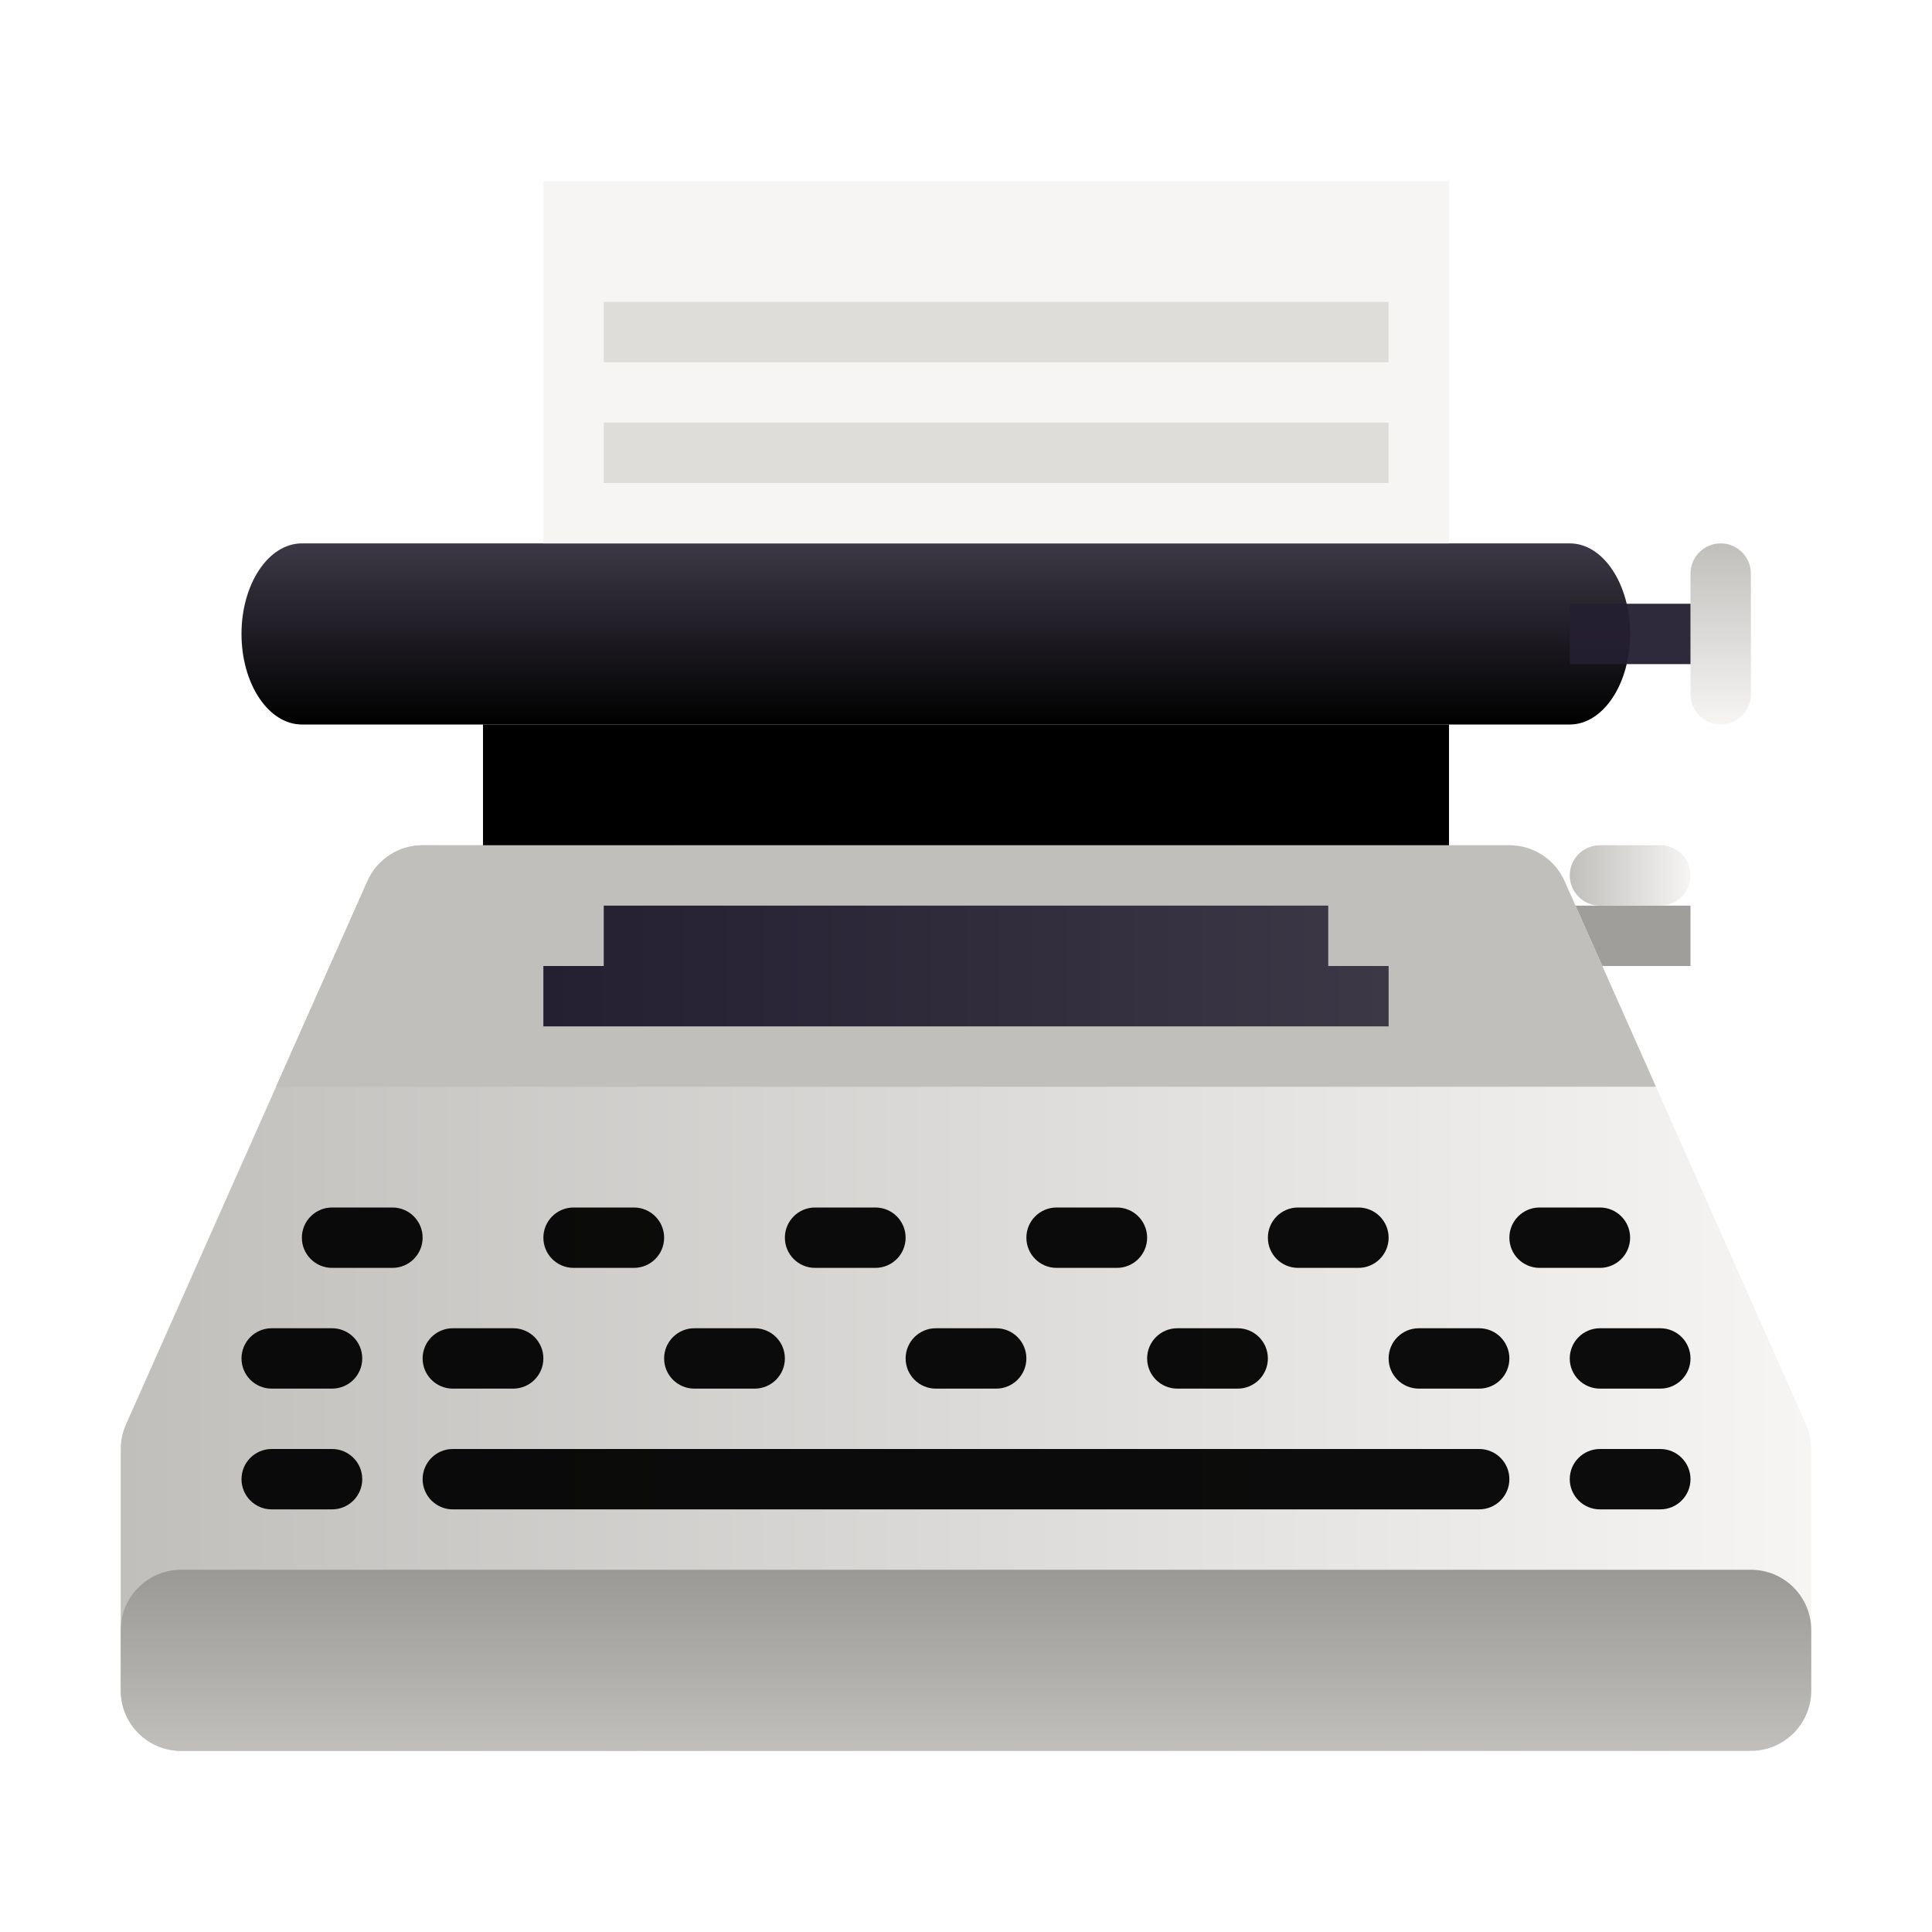
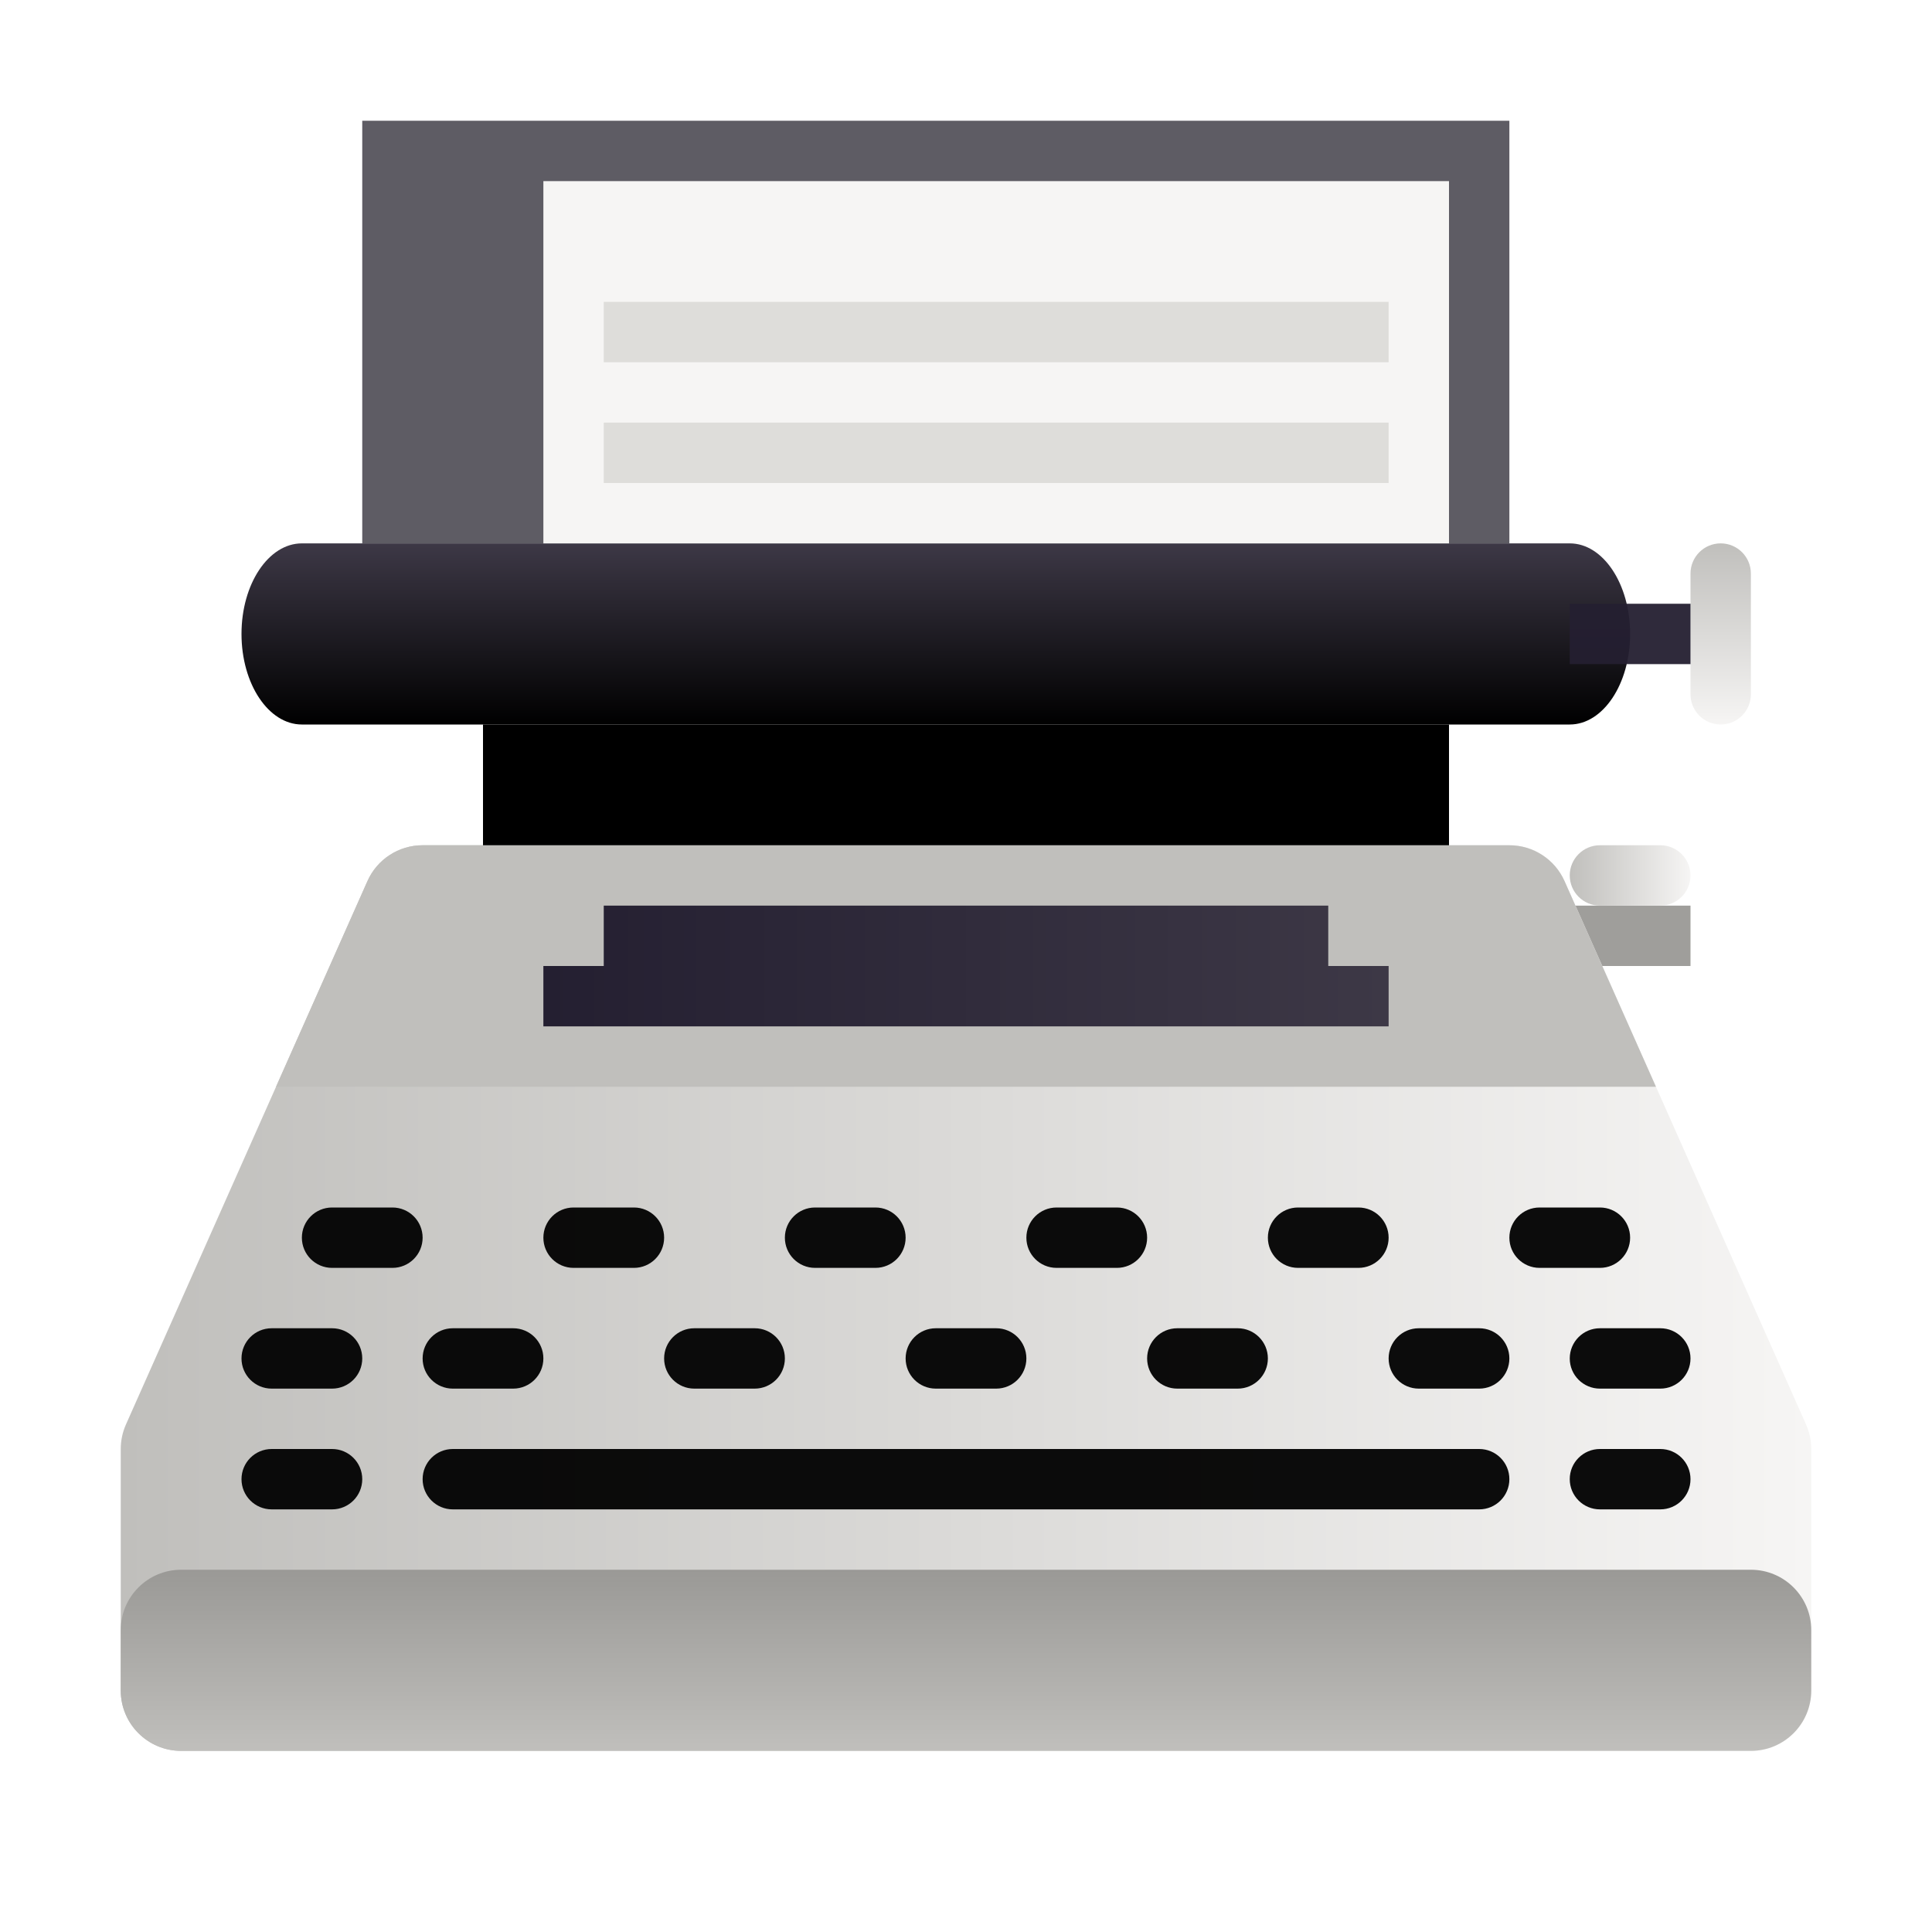
- <svg xmlns="http://www.w3.org/2000/svg" xmlns:xlink="http://www.w3.org/1999/xlink" id="svg35" viewBox="0 0 32 32" version="1.1">
+ <svg xmlns="http://www.w3.org/2000/svg" xmlns:xlink="http://www.w3.org/1999/xlink" version="1.1" viewBox="0 0 32 32" id="svg35">
  <defs id="defs13">
    <linearGradient id="linearGradient1315">
-       <stop id="stop1311" offset="0" style="stop-color:#241f31;stop-opacity:1;" />
-       <stop id="stop1313" offset="1" style="stop-color:#3d3846;stop-opacity:1" />
+       <stop style="stop-color:#241f31;stop-opacity:1;" offset="0" id="stop1311" />
+       <stop style="stop-color:#3d3846;stop-opacity:1" offset="1" id="stop1313" />
    </linearGradient>
    <linearGradient id="linearGradient1304">
-       <stop id="stop1300" offset="0" style="stop-color:#3d3846;stop-opacity:1" />
-       <stop id="stop1302" offset="1" style="stop-color:#000000;stop-opacity:1" />
+       <stop style="stop-color:#3d3846;stop-opacity:1" offset="0" id="stop1300" />
+       <stop style="stop-color:#000000;stop-opacity:1" offset="1" id="stop1302" />
    </linearGradient>
    <linearGradient id="linearGradient1296">
-       <stop id="stop1292" offset="0" style="stop-color:#c0bfbc;stop-opacity:1;" />
-       <stop id="stop1294" offset="1" style="stop-color:#f6f5f4;stop-opacity:1" />
+       <stop style="stop-color:#c0bfbc;stop-opacity:1;" offset="0" id="stop1292" />
+       <stop style="stop-color:#f6f5f4;stop-opacity:1" offset="1" id="stop1294" />
    </linearGradient>
    <linearGradient id="linearGradient1288">
-       <stop id="stop1284" offset="0" style="stop-color:#c0bfbc;stop-opacity:1;" />
-       <stop id="stop1286" offset="1" style="stop-color:#f6f5f4;stop-opacity:1" />
+       <stop style="stop-color:#c0bfbc;stop-opacity:1;" offset="0" id="stop1284" />
+       <stop style="stop-color:#f6f5f4;stop-opacity:1" offset="1" id="stop1286" />
    </linearGradient>
    <linearGradient id="linearGradient1270">
-       <stop id="stop1266" offset="0" style="stop-color:#c0bfbc;stop-opacity:1" />
-       <stop id="stop1268" offset="1" style="stop-color:#9a9996;stop-opacity:1" />
+       <stop style="stop-color:#c0bfbc;stop-opacity:1" offset="0" id="stop1266" />
+       <stop style="stop-color:#9a9996;stop-opacity:1" offset="1" id="stop1268" />
    </linearGradient>
    <linearGradient id="linearGradient1262">
-       <stop id="stop1258" offset="0" style="stop-color:#c0bfbc;stop-opacity:1;" />
-       <stop id="stop1260" offset="1" style="stop-color:#f6f5f4;stop-opacity:1" />
+       <stop style="stop-color:#c0bfbc;stop-opacity:1;" offset="0" id="stop1258" />
+       <stop style="stop-color:#f6f5f4;stop-opacity:1" offset="1" id="stop1260" />
    </linearGradient>
    <linearGradient id="linearGradient957">
-       <stop id="stop953" offset="0" style="stop-color:#deddda;stop-opacity:1" />
-       <stop id="stop955" offset="1" style="stop-color:#f6f5f4;stop-opacity:1" />
+       <stop style="stop-color:#deddda;stop-opacity:1" offset="0" id="stop953" />
+       <stop style="stop-color:#f6f5f4;stop-opacity:1" offset="1" id="stop955" />
    </linearGradient>
-     <linearGradient gradientUnits="userSpaceOnUse" y2="-22.041" y1="-.041" x2="-50.45" x1="-50.45" id="a">
-       <stop id="stop2" offset="0" stop-color="#1b887e" />
-       <stop id="stop4" offset=".071" stop-color="#1b887e" />
-       <stop id="stop6" offset=".214" stop-color="#25b9ab" />
-       <stop id="stop8" offset=".464" stop-color="#1b887e" />
-       <stop id="stop10" offset="1" stop-color="#1b887e" />
+     <linearGradient id="a" x1="-50.45" x2="-50.45" y1="-.041" y2="-22.041" gradientUnits="userSpaceOnUse">
+       <stop stop-color="#1b887e" offset="0" id="stop2" />
+       <stop stop-color="#1b887e" offset=".071" id="stop4" />
+       <stop stop-color="#25b9ab" offset=".214" id="stop6" />
+       <stop stop-color="#1b887e" offset=".464" id="stop8" />
+       <stop stop-color="#1b887e" offset="1" id="stop10" />
    </linearGradient>
-     <linearGradient gradientTransform="translate(-1)" gradientUnits="userSpaceOnUse" y2="17.5" x2="20.001" y1="17.5" x1="6.999" id="linearGradient959" xlink:href="#linearGradient957" />
-     <linearGradient gradientUnits="userSpaceOnUse" y2="21.5" x2="30" y1="21.5" x1="2" id="linearGradient1264" xlink:href="#linearGradient1262" />
-     <linearGradient gradientUnits="userSpaceOnUse" y2="26" x2="15" y1="29" x1="15" id="linearGradient1272" xlink:href="#linearGradient1270" />
-     <linearGradient gradientUnits="userSpaceOnUse" y2="14.5" x2="28" y1="14.5" x1="26" id="linearGradient1290" xlink:href="#linearGradient1288" />
-     <linearGradient gradientUnits="userSpaceOnUse" y2="12" x2="28" y1="9" x1="28" id="linearGradient1298" xlink:href="#linearGradient1296" />
-     <linearGradient gradientUnits="userSpaceOnUse" y2="12" x2="4" y1="9" x1="4" id="linearGradient1306" xlink:href="#linearGradient1304" />
-     <linearGradient gradientUnits="userSpaceOnUse" y2="16.5" x2="23" y1="16.5" x1="9" id="linearGradient1317" xlink:href="#linearGradient1315" />
-     <linearGradient y2="21.5" x2="30" y1="21.5" x1="2" gradientUnits="userSpaceOnUse" id="linearGradient1323" xlink:href="#linearGradient1262" />
+     <linearGradient xlink:href="#linearGradient957" id="linearGradient959" x1="6.999" y1="17.5" x2="20.001" y2="17.5" gradientUnits="userSpaceOnUse" gradientTransform="translate(-1)" />
+     <linearGradient xlink:href="#linearGradient1262" id="linearGradient1264" x1="2" y1="21.5" x2="30" y2="21.5" gradientUnits="userSpaceOnUse" />
+     <linearGradient xlink:href="#linearGradient1270" id="linearGradient1272" x1="15" y1="29" x2="15" y2="26" gradientUnits="userSpaceOnUse" />
+     <linearGradient xlink:href="#linearGradient1288" id="linearGradient1290" x1="26" y1="14.5" x2="28" y2="14.5" gradientUnits="userSpaceOnUse" />
+     <linearGradient xlink:href="#linearGradient1296" id="linearGradient1298" x1="28" y1="9" x2="28" y2="12" gradientUnits="userSpaceOnUse" />
+     <linearGradient xlink:href="#linearGradient1304" id="linearGradient1306" x1="4" y1="9" x2="4" y2="12" gradientUnits="userSpaceOnUse" />
+     <linearGradient xlink:href="#linearGradient1315" id="linearGradient1317" x1="9" y1="16.5" x2="23" y2="16.5" gradientUnits="userSpaceOnUse" />
+     <linearGradient xlink:href="#linearGradient1262" id="linearGradient1323" gradientUnits="userSpaceOnUse" x1="2" y1="21.5" x2="30" y2="21.5" />
  </defs>
-   <rect y="15" x="25" height="1" width="3" id="rect1118" style="opacity:1;fill:#9a9996;fill-opacity:0.947;stroke:none;stroke-width:2;stroke-linecap:butt;stroke-linejoin:round;stroke-miterlimit:4;stroke-dasharray:none;stroke-opacity:1" />
-   <rect rx="1" ry="1.5" y="9" x="4" height="3" width="23" id="rect1108" style="opacity:1;fill:url(#linearGradient1306);fill-opacity:1;stroke:none;stroke-width:2;stroke-linecap:butt;stroke-linejoin:round;stroke-miterlimit:4;stroke-dasharray:none;stroke-opacity:1" />
-   <path d="m 7,14 a 1,1 0 0 0 -0.914,0.594 l -4,9 A 1,1 0 0 0 2,24 v 4 a 1,1 0 0 0 1,1 h 26 a 1,1 0 0 0 1,-1 v -4 a 1,1 0 0 0 -0.086,-0.406 l -4,-9 A 1,1 0 0 0 25,14 Z" id="path1110" style="opacity:1;fill:url(#linearGradient1323);fill-opacity:1;stroke:none;stroke-width:1px;stroke-linecap:butt;stroke-linejoin:miter;stroke-opacity:1" />
-   <rect ry="1" y="26" x="2" height="3" width="28" id="rect1236" style="opacity:1;fill:url(#linearGradient1272);fill-opacity:1;stroke:none;stroke-width:2;stroke-linecap:butt;stroke-linejoin:round;stroke-miterlimit:4;stroke-dasharray:none;stroke-opacity:1" />
-   <rect ry="0.5" y="9" x="28" height="3" width="1" id="rect1112" style="opacity:1;fill:url(#linearGradient1298);fill-opacity:1;stroke:none;stroke-width:2;stroke-linecap:butt;stroke-linejoin:round;stroke-miterlimit:4;stroke-dasharray:none;stroke-opacity:1" />
-   <rect y="10" x="26" height="1" width="2" id="rect1114" style="opacity:1;fill:#241f31;fill-opacity:0.947;stroke:none;stroke-width:2;stroke-linecap:butt;stroke-linejoin:round;stroke-miterlimit:4;stroke-dasharray:none;stroke-opacity:1" />
-   <rect ry="0.5" y="14" x="26" height="1" width="2" id="rect1116" style="opacity:1;fill:url(#linearGradient1290);fill-opacity:1;stroke:none;stroke-width:2;stroke-linecap:butt;stroke-linejoin:round;stroke-miterlimit:4;stroke-dasharray:none;stroke-opacity:1" />
-   <rect ry="0.5" y="20" x="5" height="1" width="2" id="rect1120" style="opacity:1;fill:#000000;fill-opacity:0.947;stroke:none;stroke-width:2;stroke-linecap:butt;stroke-linejoin:round;stroke-miterlimit:4;stroke-dasharray:none;stroke-opacity:1" />
-   <rect ry="0.5" y="20" x="9" height="1" width="2" id="rect1122" style="opacity:1;fill:#000000;fill-opacity:0.947;stroke:none;stroke-width:2;stroke-linecap:butt;stroke-linejoin:round;stroke-miterlimit:4;stroke-dasharray:none;stroke-opacity:1" />
-   <rect ry="0.5" y="20" x="13" height="1" width="2" id="rect1124" style="opacity:1;fill:#000000;fill-opacity:0.947;stroke:none;stroke-width:2;stroke-linecap:butt;stroke-linejoin:round;stroke-miterlimit:4;stroke-dasharray:none;stroke-opacity:1" />
-   <rect ry="0.5" y="20" x="17" height="1" width="2" id="rect1126" style="opacity:1;fill:#000000;fill-opacity:0.947;stroke:none;stroke-width:2;stroke-linecap:butt;stroke-linejoin:round;stroke-miterlimit:4;stroke-dasharray:none;stroke-opacity:1" />
-   <rect ry="0.5" y="20" x="21" height="1" width="2" id="rect1128" style="opacity:1;fill:#000000;fill-opacity:0.947;stroke:none;stroke-width:2;stroke-linecap:butt;stroke-linejoin:round;stroke-miterlimit:4;stroke-dasharray:none;stroke-opacity:1" />
-   <rect ry="0.5" y="20" x="25" height="1" width="2" id="rect1130" style="opacity:1;fill:#000000;fill-opacity:0.947;stroke:none;stroke-width:2;stroke-linecap:butt;stroke-linejoin:round;stroke-miterlimit:4;stroke-dasharray:none;stroke-opacity:1" />
-   <rect ry="0.5" y="22" x="7" height="1" width="2" id="rect1134" style="opacity:1;fill:#000000;fill-opacity:0.947;stroke:none;stroke-width:2;stroke-linecap:butt;stroke-linejoin:round;stroke-miterlimit:4;stroke-dasharray:none;stroke-opacity:1" />
-   <rect ry="0.5" y="22" x="11" height="1" width="2" id="rect1138" style="opacity:1;fill:#000000;fill-opacity:0.947;stroke:none;stroke-width:2;stroke-linecap:butt;stroke-linejoin:round;stroke-miterlimit:4;stroke-dasharray:none;stroke-opacity:1" />
-   <rect ry="0.5" y="22" x="15" height="1" width="2" id="rect1142" style="opacity:1;fill:#000000;fill-opacity:0.947;stroke:none;stroke-width:2;stroke-linecap:butt;stroke-linejoin:round;stroke-miterlimit:4;stroke-dasharray:none;stroke-opacity:1" />
-   <rect ry="0.5" y="22" x="19" height="1" width="2" id="rect1138-6" style="opacity:1;fill:#000000;fill-opacity:0.947;stroke:none;stroke-width:2;stroke-linecap:butt;stroke-linejoin:round;stroke-miterlimit:4;stroke-dasharray:none;stroke-opacity:1" />
-   <rect ry="0.5" y="22" x="23" height="1" width="2" id="rect1142-2" style="opacity:1;fill:#000000;fill-opacity:0.947;stroke:none;stroke-width:2;stroke-linecap:butt;stroke-linejoin:round;stroke-miterlimit:4;stroke-dasharray:none;stroke-opacity:1" />
-   <rect ry="0.5" y="22" x="4" height="1" width="2" id="rect1134-6" style="opacity:1;fill:#000000;fill-opacity:0.947;stroke:none;stroke-width:2;stroke-linecap:butt;stroke-linejoin:round;stroke-miterlimit:4;stroke-dasharray:none;stroke-opacity:1" />
-   <rect ry="0.5" y="22" x="26" height="1" width="2" id="rect1134-1" style="opacity:1;fill:#000000;fill-opacity:0.947;stroke:none;stroke-width:2;stroke-linecap:butt;stroke-linejoin:round;stroke-miterlimit:4;stroke-dasharray:none;stroke-opacity:1" />
-   <rect ry="0.5" y="24" x="4" height="1" width="2" id="rect1134-6-8" style="opacity:1;fill:#000000;fill-opacity:0.947;stroke:none;stroke-width:2;stroke-linecap:butt;stroke-linejoin:round;stroke-miterlimit:4;stroke-dasharray:none;stroke-opacity:1" />
-   <rect ry="0.5" y="24" x="7" height="1" width="18" id="rect1134-6-8-7" style="opacity:1;fill:#000000;fill-opacity:0.947;stroke:none;stroke-width:6.164;stroke-linecap:butt;stroke-linejoin:round;stroke-miterlimit:4;stroke-dasharray:none;stroke-opacity:1" />
-   <rect ry="0.5" y="24" x="26" height="1" width="2" id="rect1134-6-8-9" style="opacity:1;fill:#000000;fill-opacity:0.947;stroke:none;stroke-width:2;stroke-linecap:butt;stroke-linejoin:round;stroke-miterlimit:4;stroke-dasharray:none;stroke-opacity:1" />
-   <path id="path1110-3" d="M 7 14 A 1 1 0 0 0 6.086 14.594 L 4.572 18 L 27.428 18 L 25.914 14.594 A 1 1 0 0 0 25 14 L 7 14 z " style="opacity:1;fill:#c0bfbc;fill-opacity:1;stroke:none;stroke-width:1px;stroke-linecap:butt;stroke-linejoin:miter;stroke-opacity:1" />
-   <rect y="12" x="8" height="2" width="16" id="rect1238" style="opacity:1;fill:#000000;fill-opacity:1;stroke:none;stroke-width:2;stroke-linecap:butt;stroke-linejoin:round;stroke-miterlimit:4;stroke-dasharray:none;stroke-opacity:1" />
-   <path id="rect1240" d="m 10,15 v 1 H 9 v 1 h 14 v -1 h -1 v -1 z" style="opacity:1;fill:url(#linearGradient1317);fill-opacity:1;stroke:none;stroke-width:2;stroke-linecap:butt;stroke-linejoin:round;stroke-miterlimit:4;stroke-dasharray:none;stroke-opacity:1" />
-   <rect y="3" x="9" height="6" width="15" id="rect1244" style="opacity:1;fill:#f6f5f4;fill-opacity:1;stroke:none;stroke-width:2;stroke-linecap:butt;stroke-linejoin:round;stroke-miterlimit:4;stroke-dasharray:none;stroke-opacity:1" />
-   <rect y="5" x="10" height="1" width="13" id="rect1246" style="opacity:1;fill:#deddda;fill-opacity:1;stroke:none;stroke-width:2;stroke-linecap:butt;stroke-linejoin:round;stroke-miterlimit:4;stroke-dasharray:none;stroke-opacity:1" />
-   <rect y="7" x="10" height="1" width="13" id="rect1248" style="opacity:1;fill:#deddda;fill-opacity:1;stroke:none;stroke-width:2;stroke-linecap:butt;stroke-linejoin:round;stroke-miterlimit:4;stroke-dasharray:none;stroke-opacity:1" />
+   <path id="rect878" d="M 6 2 L 6 9 L 25 9 L 25 2 L 6 2 z " style="opacity:1;fill:#5e5c64;fill-opacity:1;stroke:none;stroke-width:4;stroke-linecap:butt;stroke-linejoin:round;stroke-miterlimit:4;stroke-dasharray:none;stroke-opacity:1" />
+   <rect style="opacity:1;fill:#9a9996;fill-opacity:0.947;stroke:none;stroke-width:2;stroke-linecap:butt;stroke-linejoin:round;stroke-miterlimit:4;stroke-dasharray:none;stroke-opacity:1" id="rect1118" width="3" height="1" x="25" y="15" />
+   <rect style="opacity:1;fill:url(#linearGradient1306);fill-opacity:1;stroke:none;stroke-width:2;stroke-linecap:butt;stroke-linejoin:round;stroke-miterlimit:4;stroke-dasharray:none;stroke-opacity:1" id="rect1108" width="23" height="3" x="4" y="9" ry="1.5" rx="1" />
+   <path style="opacity:1;fill:url(#linearGradient1323);fill-opacity:1;stroke:none;stroke-width:1px;stroke-linecap:butt;stroke-linejoin:miter;stroke-opacity:1" id="path1110" d="m 7,14 a 1,1 0 0 0 -0.914,0.594 l -4,9 A 1,1 0 0 0 2,24 v 4 a 1,1 0 0 0 1,1 h 26 a 1,1 0 0 0 1,-1 v -4 a 1,1 0 0 0 -0.086,-0.406 l -4,-9 A 1,1 0 0 0 25,14 Z" />
+   <rect style="opacity:1;fill:url(#linearGradient1272);fill-opacity:1;stroke:none;stroke-width:2;stroke-linecap:butt;stroke-linejoin:round;stroke-miterlimit:4;stroke-dasharray:none;stroke-opacity:1" id="rect1236" width="28" height="3" x="2" y="26" ry="1" />
+   <rect style="opacity:1;fill:url(#linearGradient1298);fill-opacity:1;stroke:none;stroke-width:2;stroke-linecap:butt;stroke-linejoin:round;stroke-miterlimit:4;stroke-dasharray:none;stroke-opacity:1" id="rect1112" width="1" height="3" x="28" y="9" ry="0.5" />
+   <rect style="opacity:1;fill:#241f31;fill-opacity:0.947;stroke:none;stroke-width:2;stroke-linecap:butt;stroke-linejoin:round;stroke-miterlimit:4;stroke-dasharray:none;stroke-opacity:1" id="rect1114" width="2" height="1" x="26" y="10" />
+   <rect style="opacity:1;fill:url(#linearGradient1290);fill-opacity:1;stroke:none;stroke-width:2;stroke-linecap:butt;stroke-linejoin:round;stroke-miterlimit:4;stroke-dasharray:none;stroke-opacity:1" id="rect1116" width="2" height="1" x="26" y="14" ry="0.5" />
+   <rect style="opacity:1;fill:#000000;fill-opacity:0.947;stroke:none;stroke-width:2;stroke-linecap:butt;stroke-linejoin:round;stroke-miterlimit:4;stroke-dasharray:none;stroke-opacity:1" id="rect1120" width="2" height="1" x="5" y="20" ry="0.5" />
+   <rect style="opacity:1;fill:#000000;fill-opacity:0.947;stroke:none;stroke-width:2;stroke-linecap:butt;stroke-linejoin:round;stroke-miterlimit:4;stroke-dasharray:none;stroke-opacity:1" id="rect1122" width="2" height="1" x="9" y="20" ry="0.5" />
+   <rect style="opacity:1;fill:#000000;fill-opacity:0.947;stroke:none;stroke-width:2;stroke-linecap:butt;stroke-linejoin:round;stroke-miterlimit:4;stroke-dasharray:none;stroke-opacity:1" id="rect1124" width="2" height="1" x="13" y="20" ry="0.5" />
+   <rect style="opacity:1;fill:#000000;fill-opacity:0.947;stroke:none;stroke-width:2;stroke-linecap:butt;stroke-linejoin:round;stroke-miterlimit:4;stroke-dasharray:none;stroke-opacity:1" id="rect1126" width="2" height="1" x="17" y="20" ry="0.5" />
+   <rect style="opacity:1;fill:#000000;fill-opacity:0.947;stroke:none;stroke-width:2;stroke-linecap:butt;stroke-linejoin:round;stroke-miterlimit:4;stroke-dasharray:none;stroke-opacity:1" id="rect1128" width="2" height="1" x="21" y="20" ry="0.5" />
+   <rect style="opacity:1;fill:#000000;fill-opacity:0.947;stroke:none;stroke-width:2;stroke-linecap:butt;stroke-linejoin:round;stroke-miterlimit:4;stroke-dasharray:none;stroke-opacity:1" id="rect1130" width="2" height="1" x="25" y="20" ry="0.5" />
+   <rect style="opacity:1;fill:#000000;fill-opacity:0.947;stroke:none;stroke-width:2;stroke-linecap:butt;stroke-linejoin:round;stroke-miterlimit:4;stroke-dasharray:none;stroke-opacity:1" id="rect1134" width="2" height="1" x="7" y="22" ry="0.5" />
+   <rect style="opacity:1;fill:#000000;fill-opacity:0.947;stroke:none;stroke-width:2;stroke-linecap:butt;stroke-linejoin:round;stroke-miterlimit:4;stroke-dasharray:none;stroke-opacity:1" id="rect1138" width="2" height="1" x="11" y="22" ry="0.5" />
+   <rect style="opacity:1;fill:#000000;fill-opacity:0.947;stroke:none;stroke-width:2;stroke-linecap:butt;stroke-linejoin:round;stroke-miterlimit:4;stroke-dasharray:none;stroke-opacity:1" id="rect1142" width="2" height="1" x="15" y="22" ry="0.5" />
+   <rect style="opacity:1;fill:#000000;fill-opacity:0.947;stroke:none;stroke-width:2;stroke-linecap:butt;stroke-linejoin:round;stroke-miterlimit:4;stroke-dasharray:none;stroke-opacity:1" id="rect1138-6" width="2" height="1" x="19" y="22" ry="0.5" />
+   <rect style="opacity:1;fill:#000000;fill-opacity:0.947;stroke:none;stroke-width:2;stroke-linecap:butt;stroke-linejoin:round;stroke-miterlimit:4;stroke-dasharray:none;stroke-opacity:1" id="rect1142-2" width="2" height="1" x="23" y="22" ry="0.5" />
+   <rect style="opacity:1;fill:#000000;fill-opacity:0.947;stroke:none;stroke-width:2;stroke-linecap:butt;stroke-linejoin:round;stroke-miterlimit:4;stroke-dasharray:none;stroke-opacity:1" id="rect1134-6" width="2" height="1" x="4" y="22" ry="0.5" />
+   <rect style="opacity:1;fill:#000000;fill-opacity:0.947;stroke:none;stroke-width:2;stroke-linecap:butt;stroke-linejoin:round;stroke-miterlimit:4;stroke-dasharray:none;stroke-opacity:1" id="rect1134-1" width="2" height="1" x="26" y="22" ry="0.5" />
+   <rect style="opacity:1;fill:#000000;fill-opacity:0.947;stroke:none;stroke-width:2;stroke-linecap:butt;stroke-linejoin:round;stroke-miterlimit:4;stroke-dasharray:none;stroke-opacity:1" id="rect1134-6-8" width="2" height="1" x="4" y="24" ry="0.5" />
+   <rect style="opacity:1;fill:#000000;fill-opacity:0.947;stroke:none;stroke-width:6.164;stroke-linecap:butt;stroke-linejoin:round;stroke-miterlimit:4;stroke-dasharray:none;stroke-opacity:1" id="rect1134-6-8-7" width="18" height="1" x="7" y="24" ry="0.5" />
+   <rect style="opacity:1;fill:#000000;fill-opacity:0.947;stroke:none;stroke-width:2;stroke-linecap:butt;stroke-linejoin:round;stroke-miterlimit:4;stroke-dasharray:none;stroke-opacity:1" id="rect1134-6-8-9" width="2" height="1" x="26" y="24" ry="0.5" />
+   <path style="opacity:1;fill:#c0bfbc;fill-opacity:1;stroke:none;stroke-width:1px;stroke-linecap:butt;stroke-linejoin:miter;stroke-opacity:1" d="M 7 14 A 1 1 0 0 0 6.086 14.594 L 4.572 18 L 27.428 18 L 25.914 14.594 A 1 1 0 0 0 25 14 L 7 14 z " id="path1110-3" />
+   <rect style="opacity:1;fill:#000000;fill-opacity:1;stroke:none;stroke-width:2;stroke-linecap:butt;stroke-linejoin:round;stroke-miterlimit:4;stroke-dasharray:none;stroke-opacity:1" id="rect1238" width="16" height="2" x="8" y="12" />
+   <path style="opacity:1;fill:url(#linearGradient1317);fill-opacity:1;stroke:none;stroke-width:2;stroke-linecap:butt;stroke-linejoin:round;stroke-miterlimit:4;stroke-dasharray:none;stroke-opacity:1" d="m 10,15 v 1 H 9 v 1 h 14 v -1 h -1 v -1 z" id="rect1240" />
+   <rect style="opacity:1;fill:#f6f5f4;fill-opacity:1;stroke:none;stroke-width:2;stroke-linecap:butt;stroke-linejoin:round;stroke-miterlimit:4;stroke-dasharray:none;stroke-opacity:1" id="rect1244" width="15" height="6" x="9" y="3" />
+   <rect style="opacity:1;fill:#deddda;fill-opacity:1;stroke:none;stroke-width:2;stroke-linecap:butt;stroke-linejoin:round;stroke-miterlimit:4;stroke-dasharray:none;stroke-opacity:1" id="rect1246" width="13" height="1" x="10" y="5" />
+   <rect style="opacity:1;fill:#deddda;fill-opacity:1;stroke:none;stroke-width:2;stroke-linecap:butt;stroke-linejoin:round;stroke-miterlimit:4;stroke-dasharray:none;stroke-opacity:1" id="rect1248" width="13" height="1" x="10" y="7" />
</svg>
